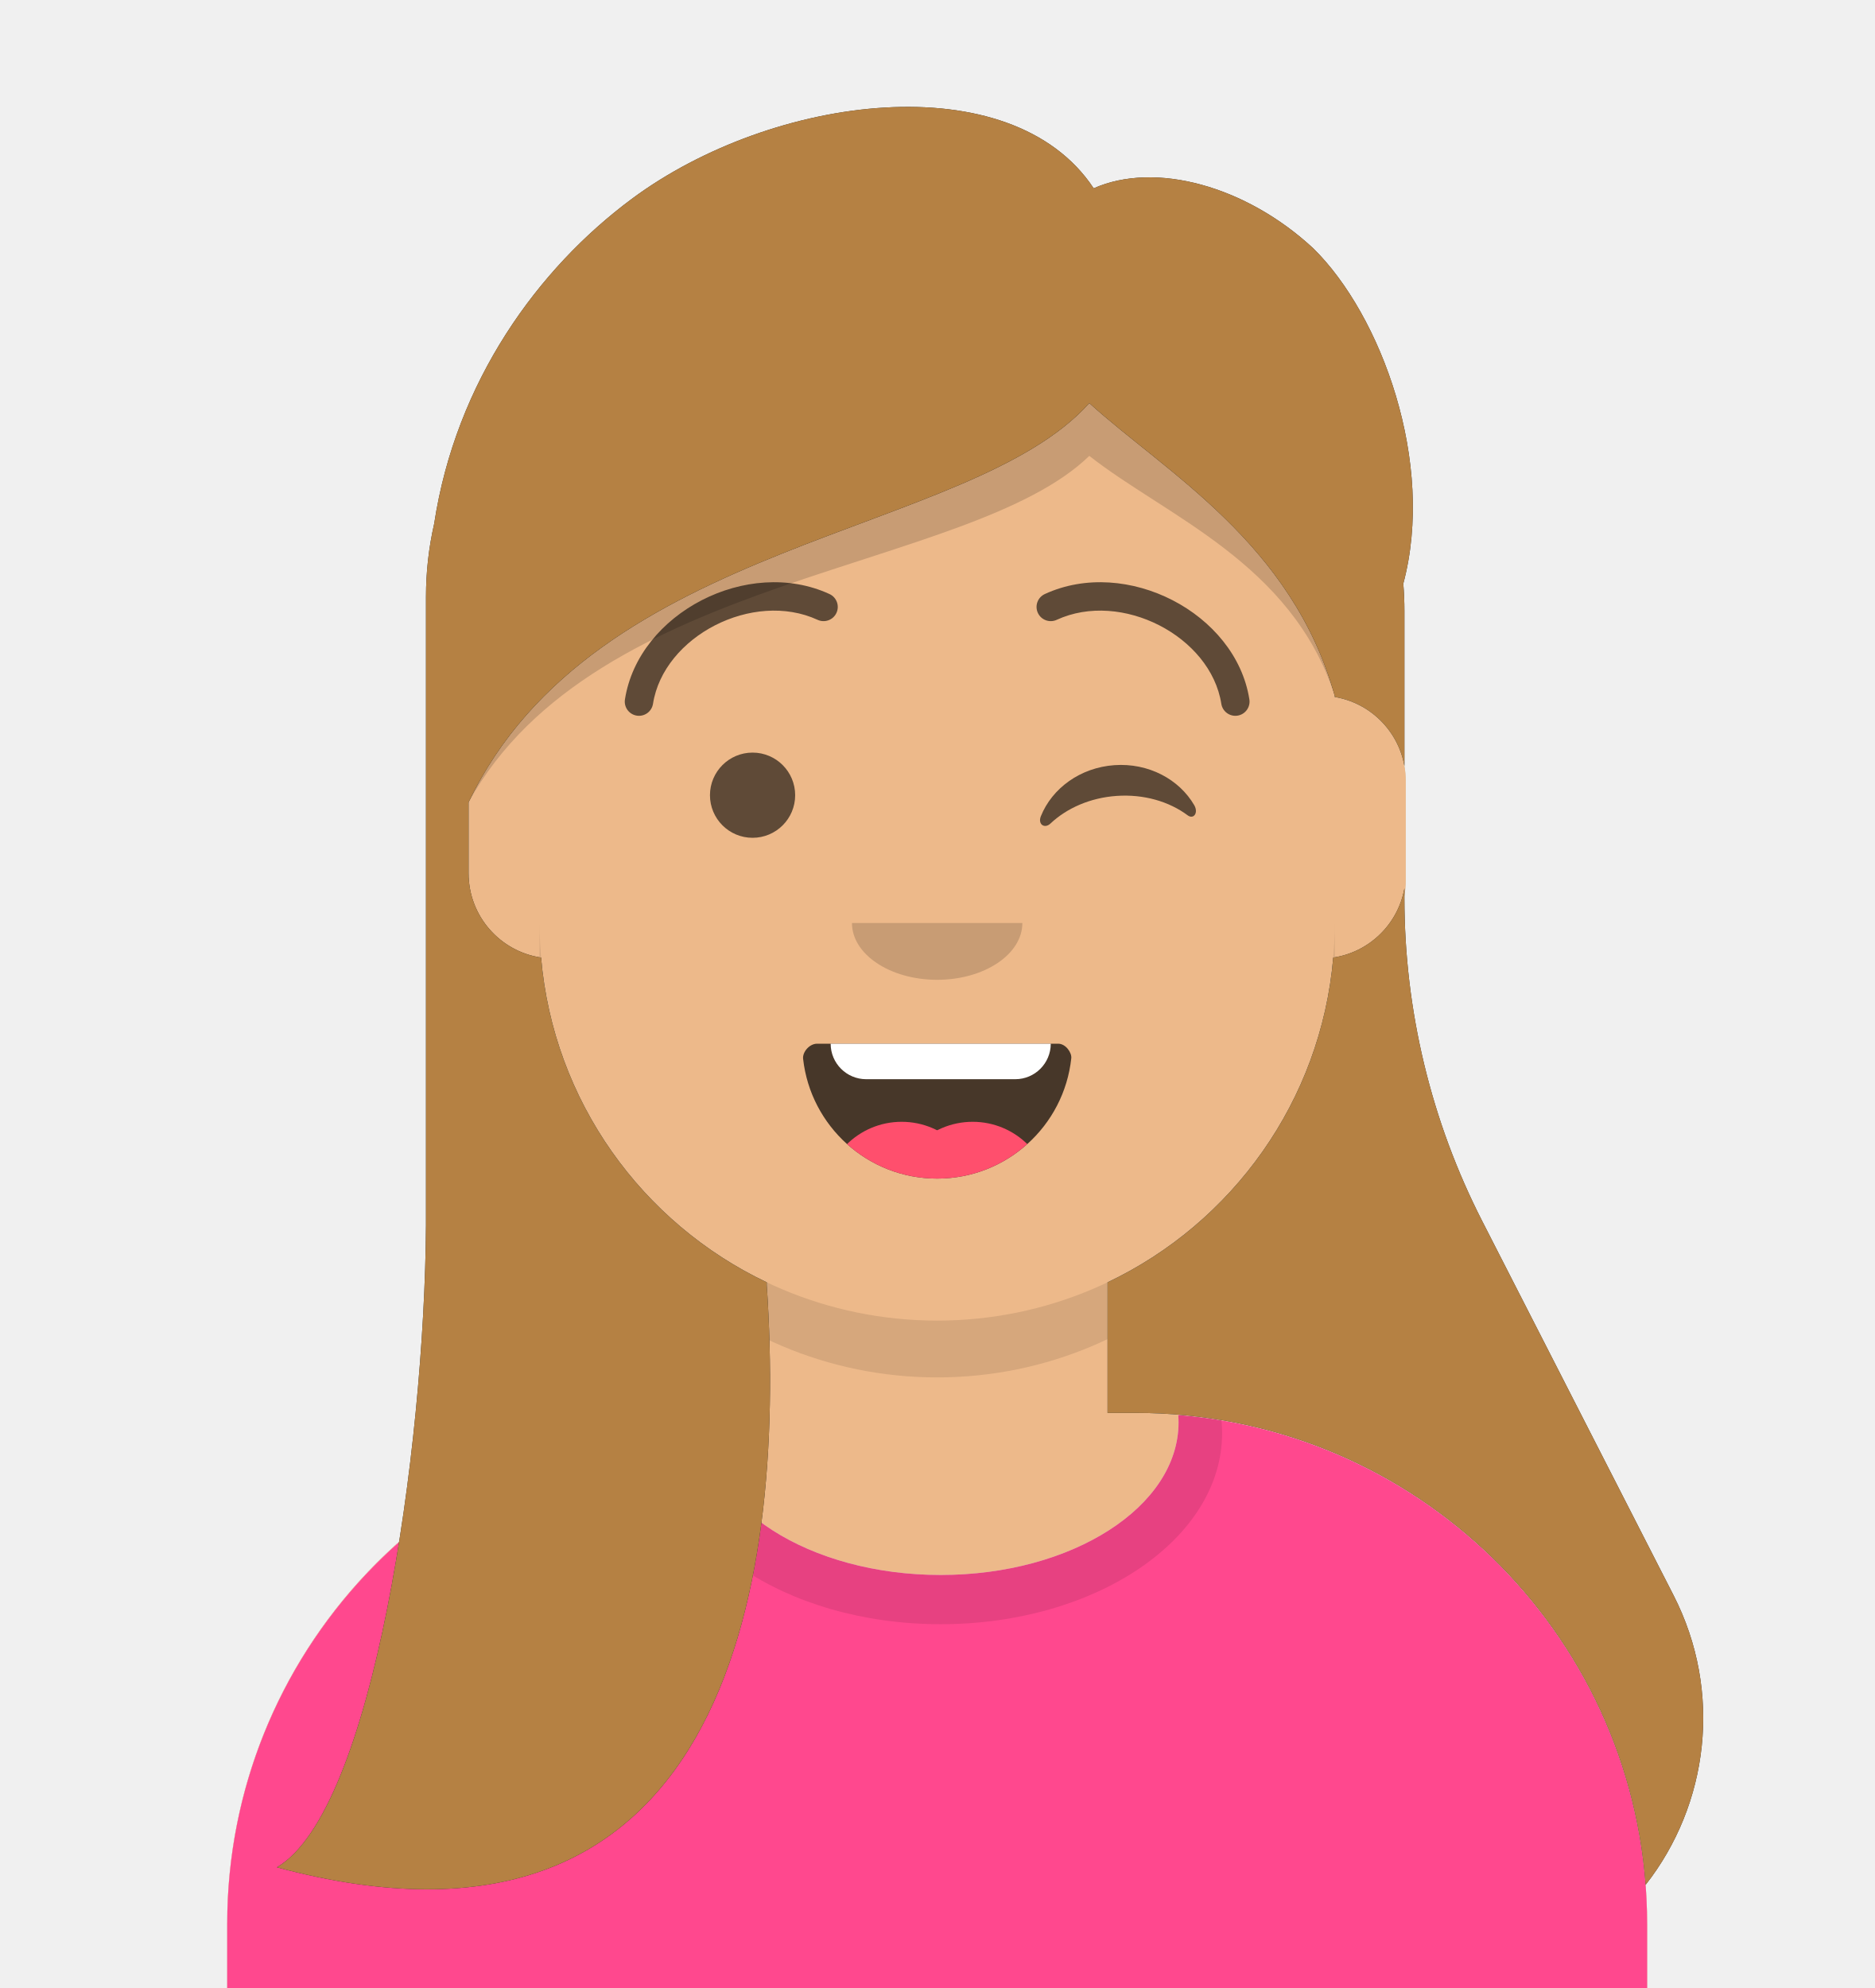
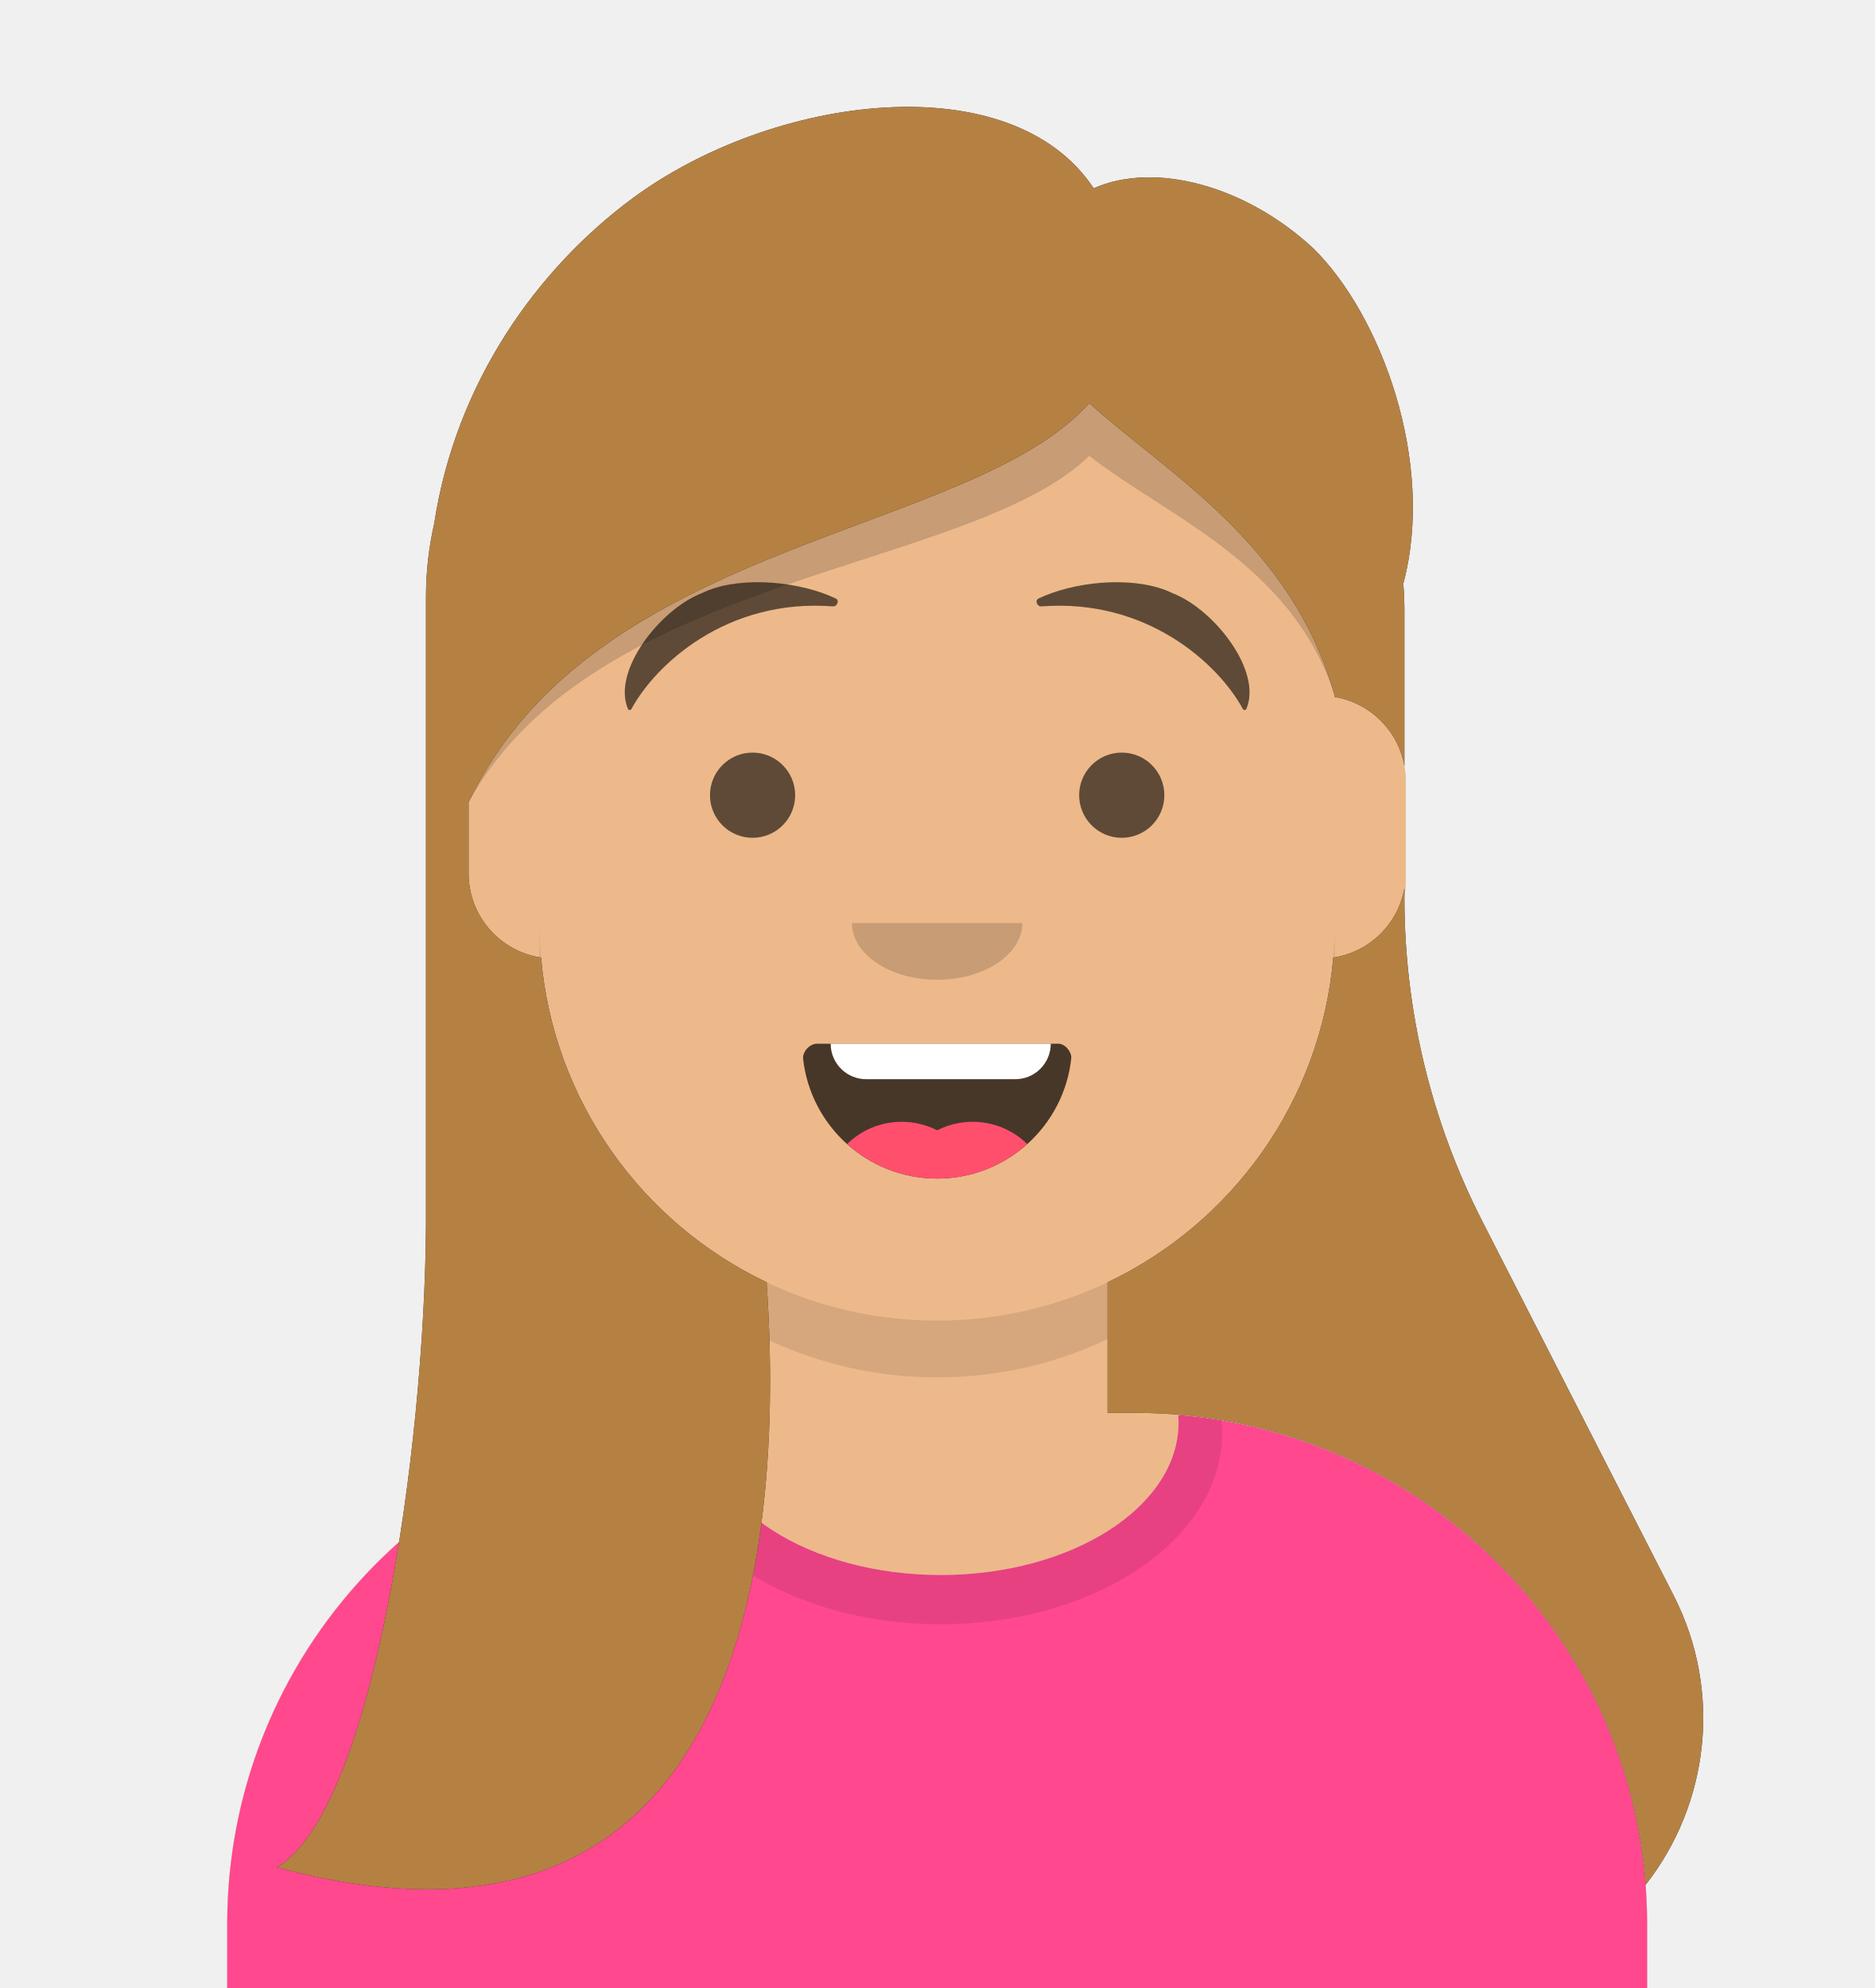
<svg xmlns="http://www.w3.org/2000/svg" xmlns:xlink="http://www.w3.org/1999/xlink" width="264px" height="280px" viewBox="0 0 264 280" version="1.1">
  <defs>
-     <circle id="react-path-1464704" cx="120" cy="120" r="120" />
-     <path d="M12,160 C12,226.274 65.726,280 132,280 C198.274,280 252,226.274 252,160 L264,160 L264,-1.42108547e-14 L-3.19744231e-14,-1.42108547e-14 L-3.19744231e-14,160 L12,160 Z" id="react-path-1464705" />
-     <path d="M124,144.611 L124,163 L128,163 L128,163 C167.765,163 200,195.235 200,235 L200,244 L0,244 L0,235 C-4.86974701e-15,195.235 32.235,163 72,163 L72,163 L76,163 L76,144.611 C58.763,136.422 46.372,119.687 44.305,99.881 C38.48,99.058 34,94.052 34,88 L34,74 C34,68.054 38.325,63.118 44,62.166 L44,56 L44,56 C44,25.072 69.072,5.68137151e-15 100,0 L100,0 L100,0 C130.928,-5.68137151e-15 156,25.072 156,56 L156,62.166 C161.675,63.118 166,68.054 166,74 L166,88 C166,94.052 161.52,99.058 155.695,99.881 C153.628,119.687 141.237,136.422 124,144.611 Z" id="react-path-1464706" />
+     <circle id="react-path-1060434" cx="120" cy="120" r="120" />
+     <path d="M12,160 C12,226.274 65.726,280 132,280 C198.274,280 252,226.274 252,160 L264,160 L264,-1.42108547e-14 L-3.19744231e-14,-1.42108547e-14 L-3.19744231e-14,160 L12,160 Z" id="react-path-1060435" />
+     <path d="M124,144.611 L124,163 L128,163 L128,163 C167.765,163 200,195.235 200,235 L200,244 L0,244 L0,235 C-4.86974701e-15,195.235 32.235,163 72,163 L72,163 L76,163 L76,144.611 C58.763,136.422 46.372,119.687 44.305,99.881 C38.48,99.058 34,94.052 34,88 L34,74 C34,68.054 38.325,63.118 44,62.166 L44,56 L44,56 C44,25.072 69.072,5.68137151e-15 100,0 L100,0 L100,0 C130.928,-5.68137151e-15 156,25.072 156,56 L156,62.166 C161.675,63.118 166,68.054 166,74 L166,88 C166,94.052 161.52,99.058 155.695,99.881 C153.628,119.687 141.237,136.422 124,144.611 Z" id="react-path-1060436" />
  </defs>
  <g id="Avataaar" stroke="none" stroke-width="1" fill="none" fill-rule="evenodd">
    <g transform="translate(-825, -1100)" id="Avataaar/Circle">
      <g transform="translate(825, 1100)">
        <g id="Mask" />
-         <g id="Avataaar" stroke-width="1" fill-rule="evenodd" mask="url(#react-mask-1464708)">
+         <g id="Avataaar" stroke-width="1" fill-rule="evenodd" mask="url(#react-mask-1060438)">
          <g id="Body" transform="translate(32, 36)">
-             <mask id="react-mask-1464709" fill="white">
-               <use xlink:href="#react-path-1464706" />
+             <mask id="react-mask-1060439" fill="white">
+               <use xlink:href="#react-path-1060436" />
            </mask>
-             <use fill="#D0C6AC" xlink:href="#react-path-1464706" />
-             <g id="Skin/👶🏽-03-Brown" mask="url(#react-mask-1464709)" fill="#EDB98A">
+             <use fill="#D0C6AC" xlink:href="#react-path-1060436" />
+             <g id="Skin/👶🏽-03-Brown" mask="url(#react-mask-1060439)" fill="#EDB98A">
              <g transform="translate(0, 0)" id="Color">
                <rect x="0" y="0" width="264" height="280" />
              </g>
            </g>
-             <path d="M156,79 L156,102 C156,132.928 130.928,158 100,158 C69.072,158 44,132.928 44,102 L44,79 L44,94 C44,124.928 69.072,150 100,150 C130.928,150 156,124.928 156,94 L156,79 Z" id="Neck-Shadow" fill-opacity="0.1" fill="#000000" mask="url(#react-mask-1464709)" />
+             <path d="M156,79 L156,102 C156,132.928 130.928,158 100,158 C69.072,158 44,132.928 44,102 L44,79 L44,94 C44,124.928 69.072,150 100,150 C130.928,150 156,124.928 156,94 L156,79 Z" id="Neck-Shadow" fill-opacity="0.1" fill="#000000" mask="url(#react-mask-1060439)" />
          </g>
          <g id="Clothing/Shirt-Crew-Neck" transform="translate(0, 170)">
            <defs>
-               <path d="M165.96,29.295 C202.936,32.325 232,63.294 232,101.052 L232,110 L32,110 L32,101.052 C32,62.953 61.592,31.765 99.045,29.22 C99.015,29.593 99,29.969 99,30.348 C99,42.211 113.998,51.828 132.5,51.828 C151.002,51.828 166,42.211 166,30.348 C166,29.995 165.987,29.644 165.96,29.295 Z" id="react-path-1464710" />
+               <path d="M165.96,29.295 C202.936,32.325 232,63.294 232,101.052 L232,110 L32,110 L32,101.052 C32,62.953 61.592,31.765 99.045,29.22 C99.015,29.593 99,29.969 99,30.348 C99,42.211 113.998,51.828 132.5,51.828 C151.002,51.828 166,42.211 166,30.348 C166,29.995 165.987,29.644 165.96,29.295 Z" id="react-path-1060440" />
            </defs>
-             <mask id="react-mask-1464711" fill="white">
-               <use xlink:href="#react-path-1464710" />
+             <mask id="react-mask-1060441" fill="white">
+               <use xlink:href="#react-path-1060440" />
            </mask>
-             <use id="Clothes" fill="#E6E6E6" fill-rule="evenodd" xlink:href="#react-path-1464710" />
-             <g id="Color/Palette/Gray-01" mask="url(#react-mask-1464711)" fill-rule="evenodd" fill="#FF488E">
+             <use id="Clothes" fill="#E6E6E6" fill-rule="evenodd" xlink:href="#react-path-1060440" />
+             <g id="Color/Palette/Gray-01" mask="url(#react-mask-1060441)" fill-rule="evenodd" fill="#FF488E">
              <rect id="🖍Color" x="0" y="0" width="264" height="110" />
            </g>
-             <g id="Shadowy" opacity="0.6" stroke-width="1" fill-rule="evenodd" mask="url(#react-mask-1464711)" fill-opacity="0.16" fill="#000000">
+             <g id="Shadowy" opacity="0.6" stroke-width="1" fill-rule="evenodd" mask="url(#react-mask-1060441)" fill-opacity="0.16" fill="#000000">
              <g transform="translate(92, 4)" id="Hola-👋🏼">
                <ellipse cx="40.5" cy="27.848" rx="39.635" ry="26.914" />
              </g>
            </g>
          </g>
          <g id="Face" transform="translate(76, 82)" fill="#000000">
            <g id="Mouth/Smile" transform="translate(2, 52)">
              <defs>
-                 <path d="M35.118,15.128 C36.176,24.62 44.226,32 54,32 C63.804,32 71.874,24.574 72.892,15.04 C72.974,14.273 72.117,13 71.043,13 C56.149,13 44.738,13 37.087,13 C36.007,13 35.012,14.178 35.118,15.128 Z" id="react-path-1464712" />
+                 <path d="M35.118,15.128 C36.176,24.62 44.226,32 54,32 C63.804,32 71.874,24.574 72.892,15.04 C72.974,14.273 72.117,13 71.043,13 C56.149,13 44.738,13 37.087,13 C36.007,13 35.012,14.178 35.118,15.128 Z" id="react-path-2302749" />
              </defs>
-               <mask id="react-mask-1464713" fill="white">
-                 <use xlink:href="#react-path-1464712" />
+               <mask id="react-mask-2302750" fill="white">
+                 <use xlink:href="#react-path-2302749" />
              </mask>
-               <use id="Mouth" fill-opacity="0.7" fill="#000000" fill-rule="evenodd" xlink:href="#react-path-1464712" />
-               <rect id="Teeth" fill="#FFFFFF" fill-rule="evenodd" mask="url(#react-mask-1464713)" x="39" y="2" width="31" height="16" rx="5" />
-               <g id="Tongue" stroke-width="1" fill-rule="evenodd" mask="url(#react-mask-1464713)" fill="#FF4F6D">
+               <use id="Mouth" fill-opacity="0.7" fill="#000000" fill-rule="evenodd" xlink:href="#react-path-2302749" />
+               <rect id="Teeth" fill="#FFFFFF" fill-rule="evenodd" mask="url(#react-mask-2302750)" x="39" y="2" width="31" height="16" rx="5" />
+               <g id="Tongue" stroke-width="1" fill-rule="evenodd" mask="url(#react-mask-2302750)" fill="#FF4F6D">
                <g transform="translate(38, 24)">
                  <circle cx="11" cy="11" r="11" />
                  <circle cx="21" cy="11" r="11" />
                </g>
              </g>
            </g>
            <g id="Nose/Default" transform="translate(28, 40)" fill-opacity="0.16">
              <path d="M16,8 C16,12.418 21.373,16 28,16 L28,16 C34.627,16 40,12.418 40,8" id="Nose" />
            </g>
-             <g id="Eyes/Wink-😉" transform="translate(0, 8)" fill-opacity="0.6">
+             <g id="Eyes/Default-😀" transform="translate(0, 8)" fill-opacity="0.6">
              <circle id="Eye" cx="30" cy="22" r="6" />
-               <path d="M70.412,24.205 C72.259,20.406 76.417,17.758 81.25,17.758 C86.066,17.758 90.211,20.387 92.068,24.165 C92.619,25.287 91.834,26.205 91.043,25.525 C88.592,23.417 85.111,22.101 81.25,22.101 C77.509,22.101 74.126,23.336 71.69,25.329 C70.799,26.058 69.872,25.316 70.412,24.205 Z" id="Winky-Wink" transform="translate(81.25223, 21.75758) rotate(-4) translate(-81.25223, -21.75758) " />
+               <circle id="Eye" cx="82" cy="22" r="6" />
            </g>
-             <g id="Eyebrow/Outline/Raised-Excited" fill-opacity="0.6">
-               <g id="I-Browse" transform="translate(12, 0)">
-                 <path d="M3.976,17.128 C5.471,7.605 18.059,1.109 27.164,5.301 C28.167,5.763 29.355,5.324 29.817,4.321 C30.279,3.318 29.84,2.13 28.836,1.668 C17.349,-3.622 1.936,4.332 0.024,16.507 C-0.147,17.599 0.599,18.622 1.69,18.794 C2.781,18.965 3.804,18.219 3.976,17.128 Z" id="Eyebrow" fill-rule="nonzero" />
-                 <path d="M61.976,17.128 C63.471,7.605 76.059,1.109 85.164,5.301 C86.167,5.763 87.355,5.324 87.817,4.321 C88.279,3.318 87.84,2.13 86.836,1.668 C75.349,-3.622 59.936,4.332 58.024,16.507 C57.853,17.599 58.599,18.622 59.69,18.794 C60.781,18.965 61.804,18.219 61.976,17.128 Z" id="Eyebrow" fill-rule="nonzero" transform="translate(73.0001, 9.410436) scale(-1, 1) translate(-73.0001, -9.410436) " />
-               </g>
+             <g id="Eyebrow/Natural/Raised-Excited-Natural" fill-opacity="0.6">
+               <path d="M22.766,1.578 L23.677,1.176 C28.919,-0.905 36.865,-0.033 41.723,2.299 C42.29,2.571 41.902,3.452 41.321,3.407 C26.402,2.256 16.358,11.553 12.946,17.847 C12.845,18.034 12.539,18.055 12.464,17.881 C10.156,12.562 16.913,3.896 22.766,1.578 Z" id="Eye-Browse-Reddit" />
+               <path d="M80.766,1.578 L81.677,1.176 C86.919,-0.905 94.865,-0.033 99.723,2.299 C100.29,2.571 99.902,3.452 99.321,3.407 C84.402,2.256 74.358,11.553 70.946,17.847 C70.845,18.034 70.539,18.055 70.464,17.881 C68.156,12.562 74.913,3.896 80.766,1.578 Z" id="Eye-Browse-Reddit" transform="translate(85, 9) scale(-1, 1) translate(-85, -9) " />
            </g>
          </g>
          <g id="Top" stroke-width="1" fill-rule="evenodd">
            <defs>
-               <rect id="react-path-1464716" x="0" y="0" width="264" height="280" />
-               <path d="M21,157.541 L21,69.046 C21,65.514 21.398,62.075 22.152,58.771 C25.205,38.731 36.775,22.811 50,13 C69.905,-1.76 103.442,-6.018 115.047,11.522 C123.698,7.681 136.519,11.182 146,20 C155.565,29.415 163.2,50.197 158.657,67.204 C158.762,68.469 158.815,69.749 158.815,71.041 L158.815,92.892 C157.934,87.918 153.989,84.003 149,83.166 L149,83 C142.964,61.464 125.23,51.58 114.43,41.777 C97.535,60.673 44.823,60.74 27,98 L27,108 C27,114.019 31.431,119.002 37.209,119.867 C38.952,140.115 51.469,157.283 69,165.611 L69,166 C71.93,209.855 62.358,264.797 0,248 C13.606,240.038 20.808,189.056 21,157.541 Z M117,165.611 C134.531,157.283 147.048,140.115 148.791,119.867 C153.879,119.106 157.922,115.151 158.815,110.108 L158.815,111.47 L158.815,111.47 C158.815,127.299 162.573,142.901 169.778,156.994 L196.727,209.701 C203.69,223.32 201.646,239.174 192.791,250.469 C189.966,213.289 158.903,184 121,184 L121,184 L117,184 L117,165.611 Z" id="react-path-1464717" />
-               <path d="M65.18,77.737 C67.363,76.105 80.407,75.479 82.758,74.089 C83.492,73.655 84.061,73.216 84.5,72.78 C84.939,73.216 85.509,73.655 86.242,74.089 C88.593,75.479 101.637,76.105 103.82,77.737 C106.03,79.391 107.644,83.185 107.467,86.151 C107.255,89.71 103.361,98.203 93.672,99.181 C91.558,96.828 88.237,95.31 84.5,95.31 C80.763,95.31 77.442,96.828 75.328,99.181 C65.639,98.203 61.745,89.71 61.533,86.151 C61.357,83.185 62.97,79.391 65.18,77.737 M103.142,94.906 C103.143,94.906 103.145,94.905 103.146,94.905 C103.144,94.905 103.143,94.906 103.142,94.906 M65.845,94.901 C65.849,94.903 65.857,94.906 65.862,94.908 C65.857,94.906 65.851,94.903 65.845,94.901 M144.863,55.985 C144.474,50.03 143.278,44.152 142.234,38.286 C141.953,36.707 140.424,26 139.735,26 C139.502,35.109 138.702,44.08 137.67,53.139 C137.361,55.848 137.038,58.556 136.825,61.274 C136.654,63.47 136.96,66.122 136.428,68.246 C135.749,70.952 132.348,73.478 129.703,74.411 C123.103,76.737 117.598,67.108 111.961,64.291 C104.643,60.635 92.064,59.764 84.582,64.53 C76.936,59.764 64.357,60.635 57.039,64.291 C51.402,67.108 45.897,76.737 39.297,74.411 C36.652,73.478 33.25,70.952 32.572,68.246 C32.04,66.122 32.346,63.47 32.175,61.274 C31.962,58.556 31.639,55.848 31.33,53.139 C30.298,44.08 29.497,35.109 29.265,26 C28.576,26 27.047,36.707 26.766,38.286 C25.722,44.152 24.526,50.03 24.138,55.985 C23.739,62.105 24.215,68.167 25.47,74.163 C26.069,77.028 26.769,79.876 27.519,82.704 C28.353,85.847 27.199,91.966 27.572,95.192 C28.279,101.296 31.154,113.2 34.383,118.451 C35.944,120.989 37.773,122.574 39.816,124.619 C41.783,126.588 42.604,129.64 44.726,131.737 C48.682,135.645 54.446,137.971 60.366,138.543 C65.677,143.05 74.506,146 84.5,146 C94.495,146 103.323,143.05 108.635,138.543 C114.554,137.971 120.318,135.645 124.274,131.737 C126.396,129.64 127.217,126.588 129.184,124.619 C131.226,122.574 133.056,120.989 134.617,118.451 C137.846,113.2 140.721,101.296 141.428,95.192 C141.801,91.966 140.647,85.847 141.481,82.704 C142.232,79.876 142.931,77.028 143.531,74.163 C144.785,68.167 145.261,62.105 144.863,55.985 Z" id="react-path-1464718" />
+               <rect id="react-path-1060446" x="0" y="0" width="264" height="280" />
+               <path d="M21,157.541 L21,69.046 C21,65.514 21.398,62.075 22.152,58.771 C25.205,38.731 36.775,22.811 50,13 C69.905,-1.76 103.442,-6.018 115.047,11.522 C123.698,7.681 136.519,11.182 146,20 C155.565,29.415 163.2,50.197 158.657,67.204 C158.762,68.469 158.815,69.749 158.815,71.041 L158.815,92.892 C157.934,87.918 153.989,84.003 149,83.166 L149,83 C142.964,61.464 125.23,51.58 114.43,41.777 C97.535,60.673 44.823,60.74 27,98 L27,108 C27,114.019 31.431,119.002 37.209,119.867 C38.952,140.115 51.469,157.283 69,165.611 L69,166 C71.93,209.855 62.358,264.797 0,248 C13.606,240.038 20.808,189.056 21,157.541 Z M117,165.611 C134.531,157.283 147.048,140.115 148.791,119.867 C153.879,119.106 157.922,115.151 158.815,110.108 L158.815,111.47 L158.815,111.47 C158.815,127.299 162.573,142.901 169.778,156.994 L196.727,209.701 C203.69,223.32 201.646,239.174 192.791,250.469 C189.966,213.289 158.903,184 121,184 L121,184 L117,184 L117,165.611 Z" id="react-path-1060447" />
+               <path d="M65.18,77.737 C67.363,76.105 80.407,75.479 82.758,74.089 C83.492,73.655 84.061,73.216 84.5,72.78 C84.939,73.216 85.509,73.655 86.242,74.089 C88.593,75.479 101.637,76.105 103.82,77.737 C106.03,79.391 107.644,83.185 107.467,86.151 C107.255,89.71 103.361,98.203 93.672,99.181 C91.558,96.828 88.237,95.31 84.5,95.31 C80.763,95.31 77.442,96.828 75.328,99.181 C65.639,98.203 61.745,89.71 61.533,86.151 C61.357,83.185 62.97,79.391 65.18,77.737 M103.142,94.906 C103.143,94.906 103.145,94.905 103.146,94.905 C103.144,94.905 103.143,94.906 103.142,94.906 M65.845,94.901 C65.849,94.903 65.857,94.906 65.862,94.908 C65.857,94.906 65.851,94.903 65.845,94.901 M144.863,55.985 C144.474,50.03 143.278,44.152 142.234,38.286 C141.953,36.707 140.424,26 139.735,26 C139.502,35.109 138.702,44.08 137.67,53.139 C137.361,55.848 137.038,58.556 136.825,61.274 C136.654,63.47 136.96,66.122 136.428,68.246 C135.749,70.952 132.348,73.478 129.703,74.411 C123.103,76.737 117.598,67.108 111.961,64.291 C104.643,60.635 92.064,59.764 84.582,64.53 C76.936,59.764 64.357,60.635 57.039,64.291 C51.402,67.108 45.897,76.737 39.297,74.411 C36.652,73.478 33.25,70.952 32.572,68.246 C32.04,66.122 32.346,63.47 32.175,61.274 C31.962,58.556 31.639,55.848 31.33,53.139 C30.298,44.08 29.497,35.109 29.265,26 C28.576,26 27.047,36.707 26.766,38.286 C25.722,44.152 24.526,50.03 24.138,55.985 C23.739,62.105 24.215,68.167 25.47,74.163 C26.069,77.028 26.769,79.876 27.519,82.704 C28.353,85.847 27.199,91.966 27.572,95.192 C28.279,101.296 31.154,113.2 34.383,118.451 C35.944,120.989 37.773,122.574 39.816,124.619 C41.783,126.588 42.604,129.64 44.726,131.737 C48.682,135.645 54.446,137.971 60.366,138.543 C65.677,143.05 74.506,146 84.5,146 C94.495,146 103.323,143.05 108.635,138.543 C114.554,137.971 120.318,135.645 124.274,131.737 C126.396,129.64 127.217,126.588 129.184,124.619 C131.226,122.574 133.056,120.989 134.617,118.451 C137.846,113.2 140.721,101.296 141.428,95.192 C141.801,91.966 140.647,85.847 141.481,82.704 C142.232,79.876 142.931,77.028 143.531,74.163 C144.785,68.167 145.261,62.105 144.863,55.985 Z" id="react-path-1060448" />
            </defs>
-             <mask id="react-mask-1464714" fill="white">
-               <use xlink:href="#react-path-1464716" />
+             <mask id="react-mask-1060444" fill="white">
+               <use xlink:href="#react-path-1060446" />
            </mask>
            <g id="Mask" />
-             <g id="Top/Long-Hair/Straight" mask="url(#react-mask-1464714)">
+             <g id="Top/Long-Hair/Straight" mask="url(#react-mask-1060444)">
              <g transform="translate(-1, 0)">
                <g id="Hair" stroke-width="1" fill="none" fill-rule="evenodd" transform="translate(40, 15)">
-                   <mask id="react-mask-1464715" fill="white">
-                     <use xlink:href="#react-path-1464717" />
+                   <mask id="react-mask-1060445" fill="white">
+                     <use xlink:href="#react-path-1060447" />
                  </mask>
-                   <use fill="#272C2E" xlink:href="#react-path-1464717" />
-                   <g id="Skin/👶🏽-03-Brown" mask="url(#react-mask-1464715)" fill="#B58143">
+                   <use fill="#272C2E" xlink:href="#react-path-1060447" />
+                   <g id="Skin/👶🏽-03-Brown" mask="url(#react-mask-1060445)" fill="#B58143">
                    <g transform="translate(0, 0) " id="Color">
                      <rect x="0" y="0" width="264" height="280" />
                    </g>
                  </g>
                </g>
                <path d="M67,113 C84.823,80.665 137.535,80.607 154.43,64.208 C165.208,72.698 182.892,79.267 188.963,97.869 C182.892,76.424 165.208,66.56 154.43,56.777 C137.535,75.673 84.823,75.74 67,113 Z" id="Shadow" fill-opacity="0.16" fill="#000000" fill-rule="evenodd" />
              </g>
            </g>
          </g>
        </g>
      </g>
    </g>
  </g>
</svg>
